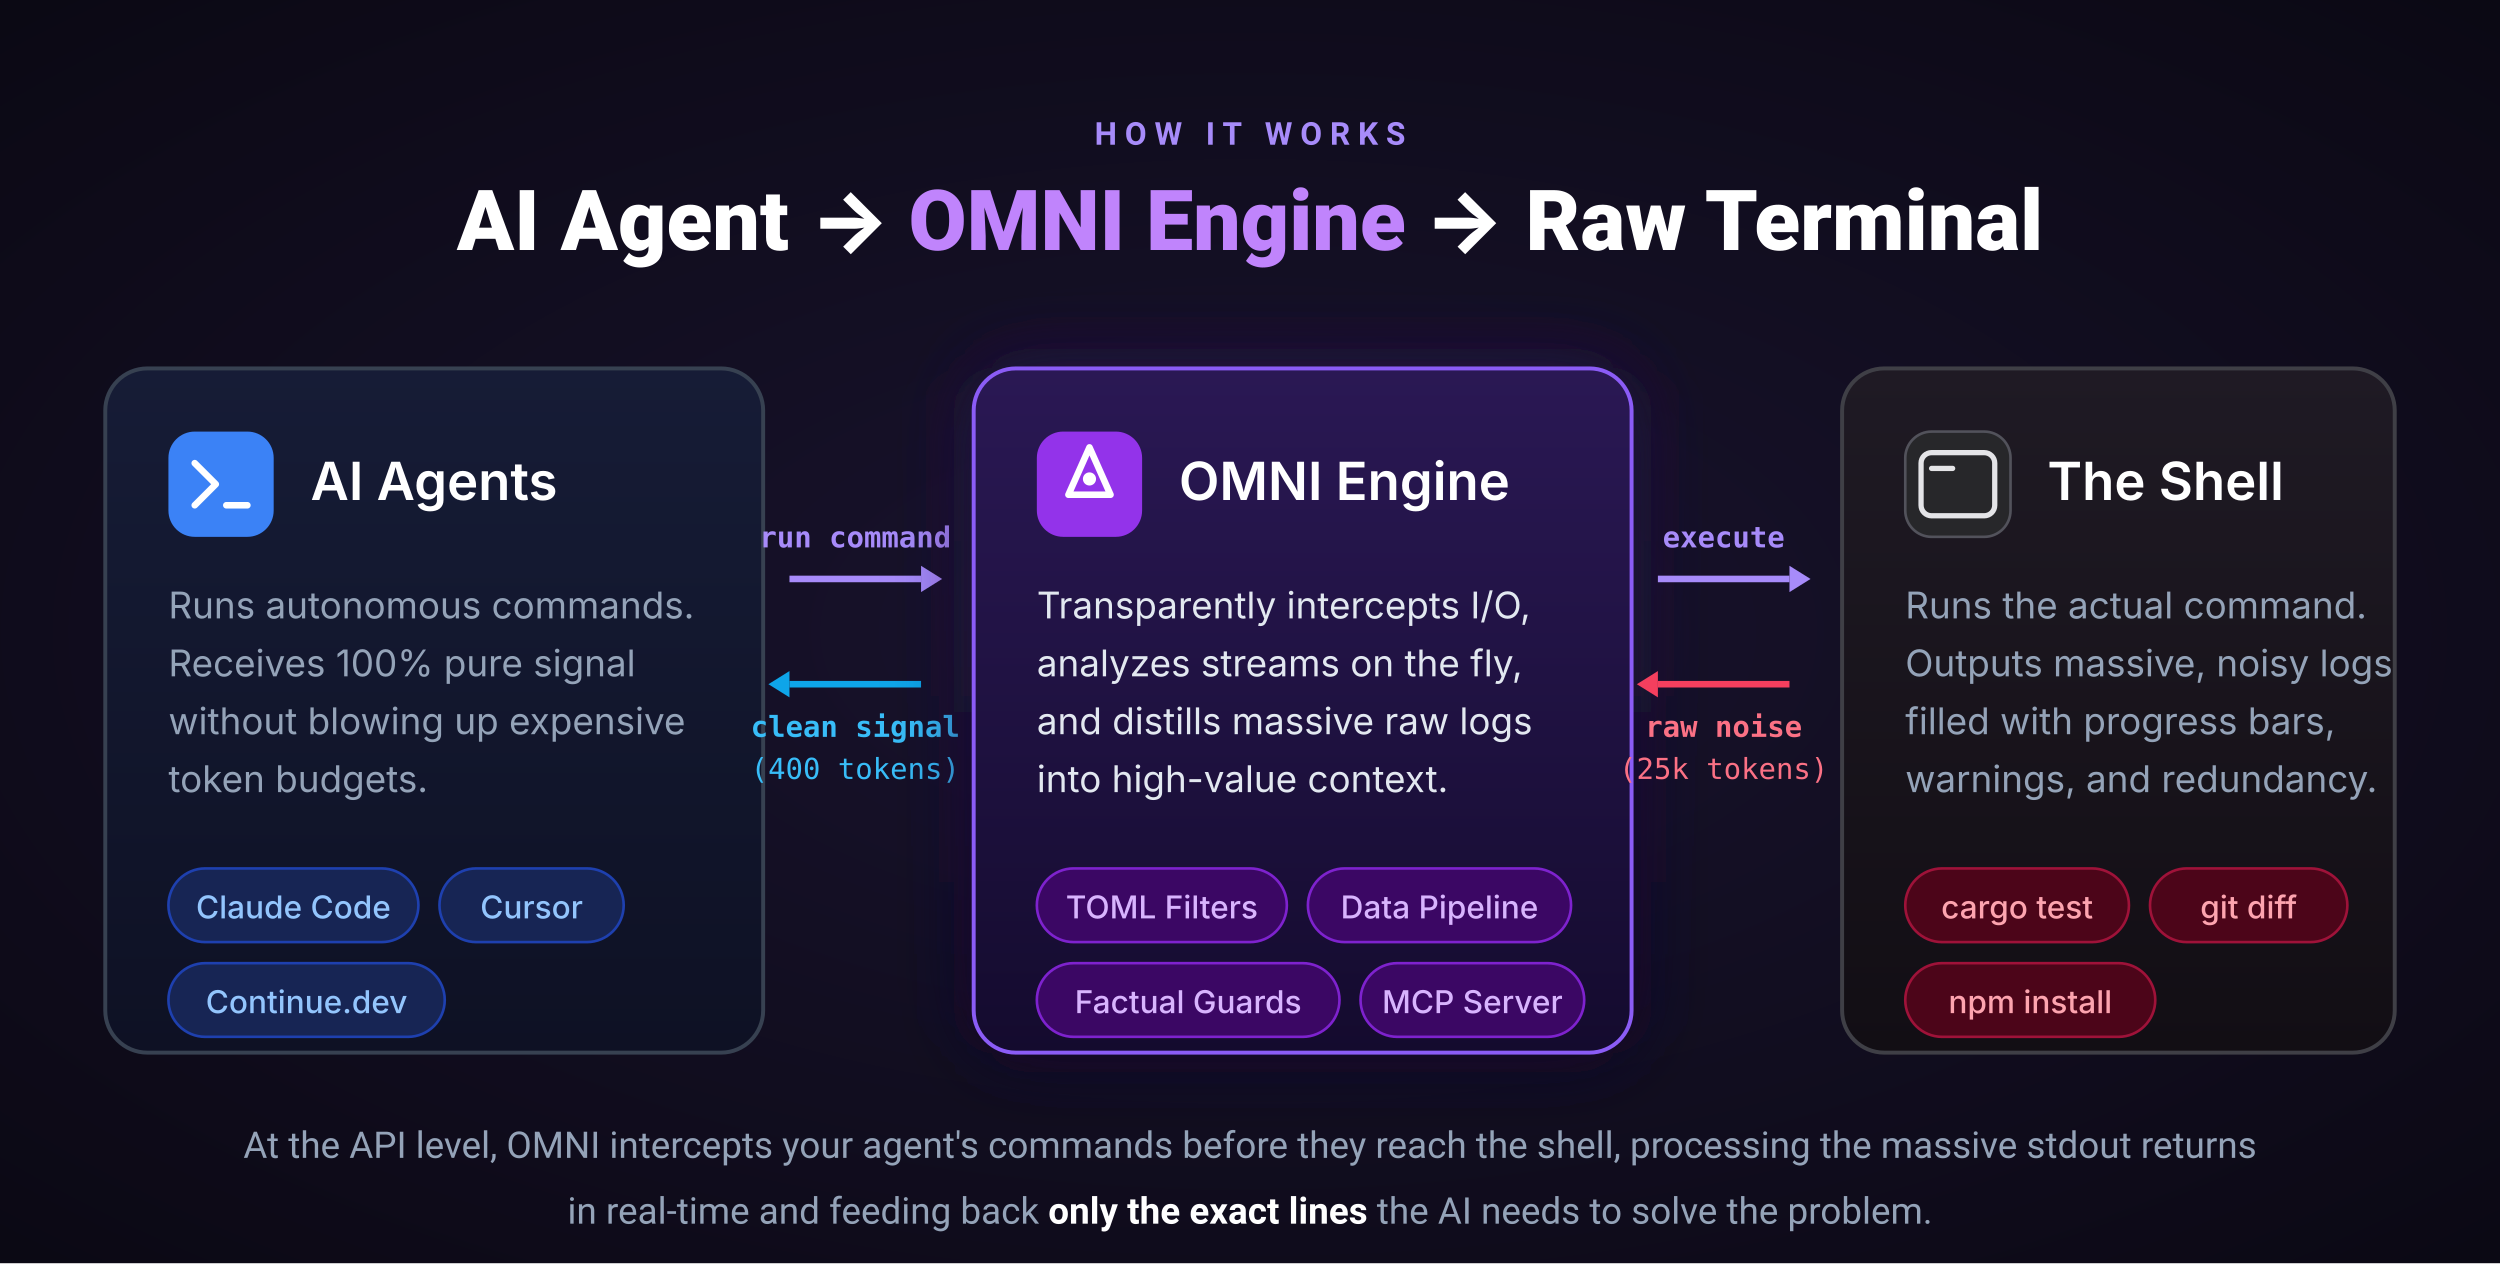
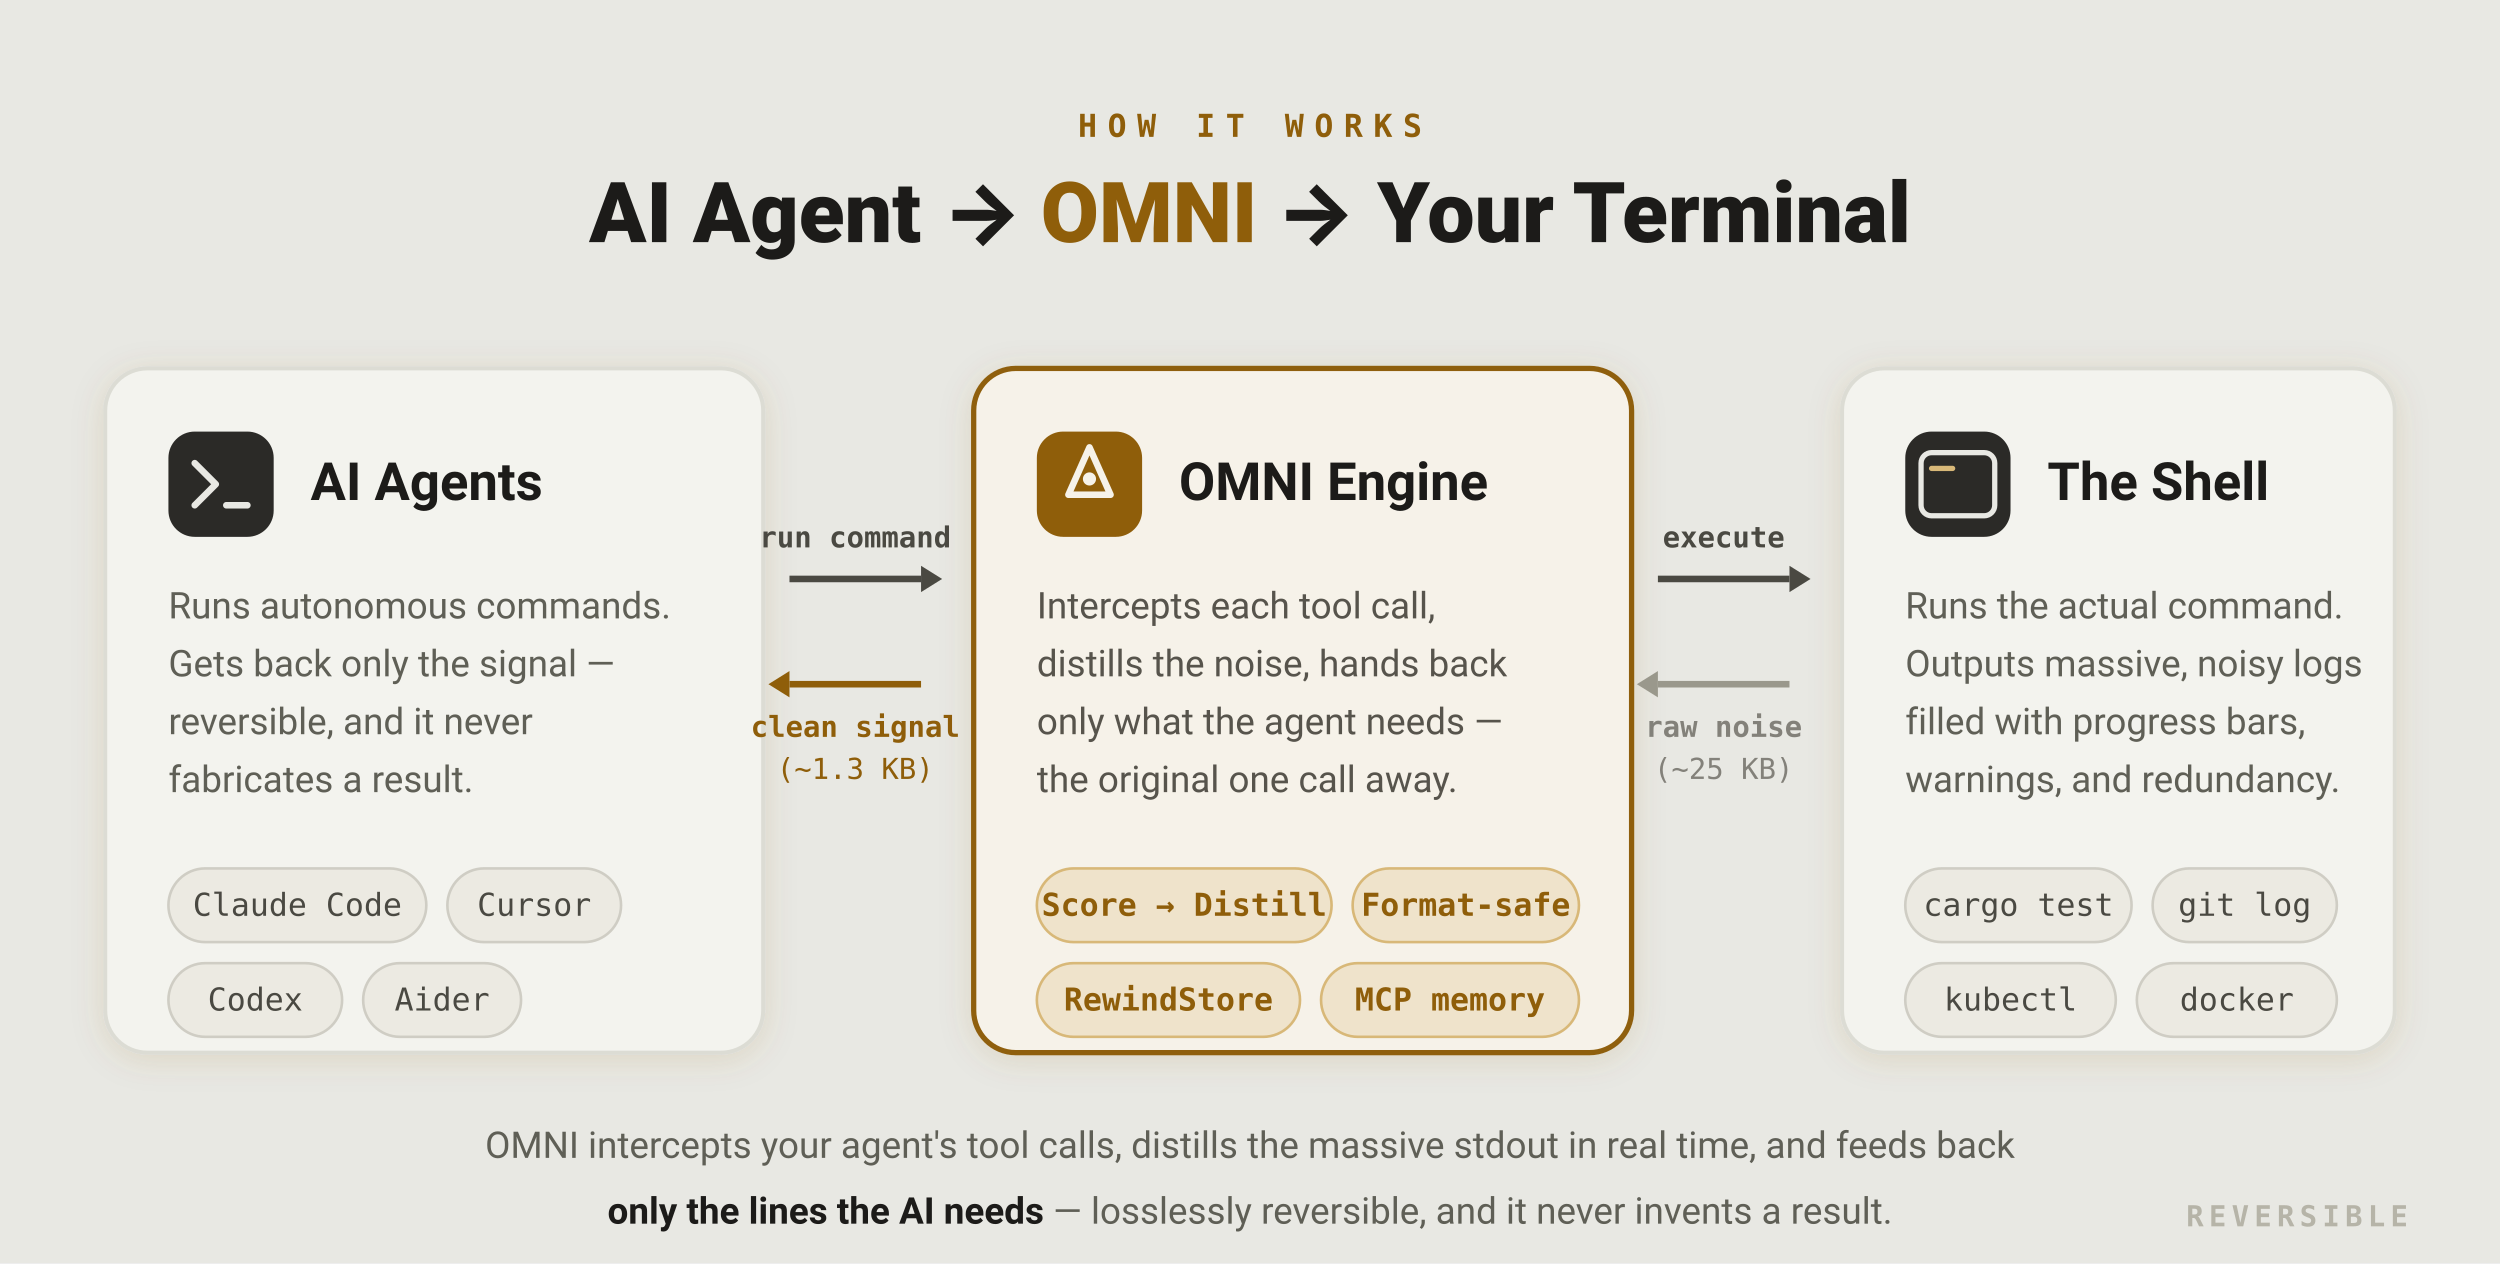
<svg xmlns="http://www.w3.org/2000/svg" width="950" height="480" viewBox="0 0 950 480">
  <defs>
-     <radialGradient id="bg" cx="50%" cy="50%" r="75%">
-       <stop offset="0%" stop-color="#19132e" />
-       <stop offset="100%" stop-color="#0a0812" />
-     </radialGradient>
-     <linearGradient id="box1Bg" x1="0" y1="0" x2="0" y2="1">
-       <stop offset="0%" stop-color="#161c36" />
-       <stop offset="100%" stop-color="#0e1124" />
-     </linearGradient>
-     <linearGradient id="box2Bg" x1="0" y1="0" x2="0" y2="1">
-       <stop offset="0%" stop-color="#2a1854" />
-       <stop offset="100%" stop-color="#140b2e" />
-     </linearGradient>
-     <linearGradient id="box3Bg" x1="0" y1="0" x2="0" y2="1">
-       <stop offset="0%" stop-color="#1f1a24" />
-       <stop offset="100%" stop-color="#120e14" />
-     </linearGradient>
-     <filter id="glow" x="-20%" y="-20%" width="140%" height="140%">
-       <feGaussianBlur stdDeviation="15" result="blur" />
-       <feComposite in="SourceGraphic" in2="blur" operator="over" />
+     <filter id="soft" x="-20%" y="-20%" width="140%" height="140%">
+       <feDropShadow dx="0" dy="2" stdDeviation="6" flood-color="#8f5e0a" flood-opacity="0.14" />
    </filter>
+     <style>
+       .mono { font-family: 'SFMono-Regular', 'JetBrains Mono', Menlo, Consolas, monospace; }
+       .sans { font-family: -apple-system, BlinkMacSystemFont, 'Segoe UI', Roboto, sans-serif; }
+     </style>
  </defs>
-   <rect width="950" height="480" fill="url(#bg)" />
-   <g text-anchor="middle" font-family="-apple-system, BlinkMacSystemFont, 'Segoe UI', Roboto, sans-serif">
-     <text x="475" y="55" fill="#a78bfa" font-size="12" font-weight="700" letter-spacing="3">HOW IT WORKS</text>
-     <text x="475" y="95" fill="#ffffff" font-size="32" font-weight="800">AI Agent → <tspan fill="#c084fc">OMNI Engine</tspan> → Raw Terminal</text>
+   <rect width="950" height="480" fill="#e8e8e3" />
+   <g text-anchor="middle">
+     <text class="mono" x="475" y="52" fill="#8f5e0a" font-size="12" font-weight="700" letter-spacing="4">HOW IT WORKS</text>
+     <text class="sans" x="475" y="92" fill="#1c1b19" font-size="32" font-weight="800">AI Agent → <tspan fill="#8f5e0a">OMNI</tspan> → Your Terminal</text>
  </g>
  <g transform="translate(40, 140)">
-     <rect width="250" height="260" rx="16" fill="url(#box1Bg)" stroke="#374151" stroke-width="1.5" />
-     <rect x="24" y="24" width="40" height="40" rx="10" fill="#3b82f6" />
-     <path d="M 34 36 L 42 44 L 34 52 M 46 52 L 54 52" fill="none" stroke="#ffffff" stroke-width="2.5" stroke-linecap="round" stroke-linejoin="round" />
-     <text x="78" y="50" fill="#ffffff" font-size="20" font-weight="600" font-family="-apple-system, sans-serif">AI Agents</text>
-     <text x="24" y="95" fill="#94a3b8" font-size="14" font-family="-apple-system, sans-serif">
+     <rect width="250" height="260" rx="16" fill="#f3f3ee" stroke="#dcdcd4" stroke-width="1.5" filter="url(#soft)" />
+     <rect x="24" y="24" width="40" height="40" rx="10" fill="#2b2a27" />
+     <path d="M 34 36 L 42 44 L 34 52 M 46 52 L 54 52" fill="none" stroke="#e8e8e3" stroke-width="2.5" stroke-linecap="round" stroke-linejoin="round" />
+     <text class="sans" x="78" y="50" fill="#1c1b19" font-size="20" font-weight="700">AI Agents</text>
+     <text class="sans" x="24" y="95" fill="#5f5f56" font-size="14">
      <tspan x="24" dy="0">Runs autonomous commands.</tspan>
-       <tspan x="24" dy="22">Receives 100% pure signal</tspan>
-       <tspan x="24" dy="22">without blowing up expensive</tspan>
-       <tspan x="24" dy="22">token budgets.</tspan>
+       <tspan x="24" dy="22">Gets back only the signal —</tspan>
+       <tspan x="24" dy="22">reversible, and it never</tspan>
+       <tspan x="24" dy="22">fabricates a result.</tspan>
    </text>
-     <rect x="24" y="190" width="95" height="28" rx="14" fill="#172554" stroke="#1e40af" stroke-width="1" />
-     <text x="71.5" y="209" fill="#93c5fd" font-size="12" font-weight="500" font-family="-apple-system, sans-serif" text-anchor="middle">Claude Code</text>
-     <rect x="127" y="190" width="70" height="28" rx="14" fill="#172554" stroke="#1e40af" stroke-width="1" />
-     <text x="162" y="209" fill="#93c5fd" font-size="12" font-weight="500" font-family="-apple-system, sans-serif" text-anchor="middle">Cursor</text>
-     <rect x="24" y="226" width="105" height="28" rx="14" fill="#172554" stroke="#1e40af" stroke-width="1" />
-     <text x="76.5" y="245" fill="#93c5fd" font-size="12" font-weight="500" font-family="-apple-system, sans-serif" text-anchor="middle">Continue.dev</text>
+     <rect x="24" y="190" width="98" height="28" rx="14" fill="#eceae2" stroke="#cfcdc4" stroke-width="1" />
+     <text class="mono" x="73" y="208" fill="#4a4942" font-size="12" font-weight="500" text-anchor="middle">Claude Code</text>
+     <rect x="130" y="190" width="66" height="28" rx="14" fill="#eceae2" stroke="#cfcdc4" stroke-width="1" />
+     <text class="mono" x="163" y="208" fill="#4a4942" font-size="12" font-weight="500" text-anchor="middle">Cursor</text>
+     <rect x="24" y="226" width="66" height="28" rx="14" fill="#eceae2" stroke="#cfcdc4" stroke-width="1" />
+     <text class="mono" x="57" y="244" fill="#4a4942" font-size="12" font-weight="500" text-anchor="middle">Codex</text>
+     <rect x="98" y="226" width="60" height="28" rx="14" fill="#eceae2" stroke="#cfcdc4" stroke-width="1" />
+     <text class="mono" x="128" y="244" fill="#4a4942" font-size="12" font-weight="500" text-anchor="middle">Aider</text>
  </g>
  <g transform="translate(300, 220)">
-     <text x="25" y="-12" fill="#a78bfa" font-size="11" font-family="monospace" font-weight="600" text-anchor="middle">run command</text>
-     <line x1="0" y1="0" x2="50" y2="0" stroke="#a78bfa" stroke-width="2.5" />
-     <polygon points="50,-5 58,0 50,5" fill="#a78bfa" />
-     <line x1="50" y1="40" x2="0" y2="40" stroke="#0ea5e9" stroke-width="2.5" />
-     <polygon points="0,35 -8,40 0,45" fill="#0ea5e9" />
-     <text x="25" y="60" fill="#38bdf8" font-size="11" font-family="monospace" font-weight="600" text-anchor="middle">clean signal</text>
-     <text x="25" y="76" fill="#38bdf8" font-size="11" font-family="monospace" text-anchor="middle">(400 tokens)</text>
+     <text class="mono" x="25" y="-12" fill="#4a4942" font-size="11" font-weight="600" text-anchor="middle">run command</text>
+     <line x1="0" y1="0" x2="50" y2="0" stroke="#4a4942" stroke-width="2.5" />
+     <polygon points="50,-5 58,0 50,5" fill="#4a4942" />
+     <line x1="50" y1="40" x2="0" y2="40" stroke="#8f5e0a" stroke-width="2.5" />
+     <polygon points="0,35 -8,40 0,45" fill="#8f5e0a" />
+     <text class="mono" x="25" y="60" fill="#8f5e0a" font-size="11" font-weight="700" text-anchor="middle">clean signal</text>
+     <text class="mono" x="25" y="76" fill="#8f5e0a" font-size="11" text-anchor="middle">(~1.3 KB)</text>
  </g>
  <g transform="translate(370, 140)">
-     <rect width="250" height="260" rx="16" fill="url(#box2Bg)" opacity="0.8" filter="url(#glow)" />
-     <rect width="250" height="260" rx="16" fill="url(#box2Bg)" stroke="#8b5cf6" stroke-width="1.5" />
-     <rect x="24" y="24" width="40" height="40" rx="10" fill="#9333ea" />
-     <polygon points="44,30 52,48 36,48" fill="none" stroke="#ffffff" stroke-width="2.5" stroke-linejoin="round" />
-     <circle cx="44" cy="42" r="2.5" fill="#ffffff" />
-     <text x="78" y="50" fill="#ffffff" font-size="20" font-weight="600" font-family="-apple-system, sans-serif">OMNI Engine</text>
-     <text x="24" y="95" fill="#e2e8f0" font-size="14" font-family="-apple-system, sans-serif">
-       <tspan x="24" dy="0">Transparently intercepts I/O,</tspan>
-       <tspan x="24" dy="22">analyzes streams on the fly,</tspan>
-       <tspan x="24" dy="22">and distills massive raw logs</tspan>
-       <tspan x="24" dy="22">into high-value context.</tspan>
+     <rect width="250" height="260" rx="16" fill="#f6f2e9" stroke="#8f5e0a" stroke-width="2" filter="url(#soft)" />
+     <rect x="24" y="24" width="40" height="40" rx="10" fill="#8f5e0a" />
+     <polygon points="44,30 52,48 36,48" fill="none" stroke="#f6f2e9" stroke-width="2.5" stroke-linejoin="round" />
+     <circle cx="44" cy="42" r="2.5" fill="#f6f2e9" />
+     <text class="sans" x="78" y="50" fill="#1c1b19" font-size="20" font-weight="700">OMNI Engine</text>
+     <text class="sans" x="24" y="95" fill="#57544c" font-size="14">
+       <tspan x="24" dy="0">Intercepts each tool call,</tspan>
+       <tspan x="24" dy="22">distills the noise, hands back</tspan>
+       <tspan x="24" dy="22">only what the agent needs —</tspan>
+       <tspan x="24" dy="22">the original one call away.</tspan>
    </text>
-     <rect x="24" y="190" width="95" height="28" rx="14" fill="#3b0764" stroke="#7e22ce" stroke-width="1" />
-     <text x="71.5" y="209" fill="#d8b4fe" font-size="12" font-weight="500" font-family="-apple-system, sans-serif" text-anchor="middle">TOML Filters</text>
-     <rect x="127" y="190" width="100" height="28" rx="14" fill="#3b0764" stroke="#7e22ce" stroke-width="1" />
-     <text x="177" y="209" fill="#d8b4fe" font-size="12" font-weight="500" font-family="-apple-system, sans-serif" text-anchor="middle">Data Pipeline</text>
-     <rect x="24" y="226" width="115" height="28" rx="14" fill="#3b0764" stroke="#7e22ce" stroke-width="1" />
-     <text x="81.5" y="245" fill="#d8b4fe" font-size="12" font-weight="500" font-family="-apple-system, sans-serif" text-anchor="middle">Factual Guards</text>
-     <rect x="147" y="226" width="85" height="28" rx="14" fill="#3b0764" stroke="#7e22ce" stroke-width="1" />
-     <text x="189.5" y="245" fill="#d8b4fe" font-size="12" font-weight="500" font-family="-apple-system, sans-serif" text-anchor="middle">MCP Server</text>
+     <rect x="24" y="190" width="112" height="28" rx="14" fill="#efe3cb" stroke="#d8b878" stroke-width="1" />
+     <text class="mono" x="80" y="208" fill="#8f5e0a" font-size="12" font-weight="600" text-anchor="middle">Score → Distill</text>
+     <rect x="144" y="190" width="86" height="28" rx="14" fill="#efe3cb" stroke="#d8b878" stroke-width="1" />
+     <text class="mono" x="187" y="208" fill="#8f5e0a" font-size="12" font-weight="600" text-anchor="middle">Format-safe</text>
+     <rect x="24" y="226" width="100" height="28" rx="14" fill="#efe3cb" stroke="#d8b878" stroke-width="1" />
+     <text class="mono" x="74" y="244" fill="#8f5e0a" font-size="12" font-weight="600" text-anchor="middle">RewindStore</text>
+     <rect x="132" y="226" width="98" height="28" rx="14" fill="#efe3cb" stroke="#d8b878" stroke-width="1" />
+     <text class="mono" x="181" y="244" fill="#8f5e0a" font-size="12" font-weight="600" text-anchor="middle">MCP memory</text>
  </g>
  <g transform="translate(630, 220)">
-     <text x="25" y="-12" fill="#a78bfa" font-size="11" font-family="monospace" font-weight="600" text-anchor="middle">execute</text>
-     <line x1="0" y1="0" x2="50" y2="0" stroke="#a78bfa" stroke-width="2.5" />
-     <polygon points="50,-5 58,0 50,5" fill="#a78bfa" />
-     <line x1="50" y1="40" x2="0" y2="40" stroke="#f43f5e" stroke-width="2.5" />
-     <polygon points="0,35 -8,40 0,45" fill="#f43f5e" />
-     <text x="25" y="60" fill="#fb7185" font-size="11" font-family="monospace" font-weight="600" text-anchor="middle">raw noise</text>
-     <text x="25" y="76" fill="#fb7185" font-size="11" font-family="monospace" text-anchor="middle">(25k tokens)</text>
+     <text class="mono" x="25" y="-12" fill="#4a4942" font-size="11" font-weight="600" text-anchor="middle">execute</text>
+     <line x1="0" y1="0" x2="50" y2="0" stroke="#4a4942" stroke-width="2.5" />
+     <polygon points="50,-5 58,0 50,5" fill="#4a4942" />
+     <line x1="50" y1="40" x2="0" y2="40" stroke="#9a988c" stroke-width="2.5" />
+     <polygon points="0,35 -8,40 0,45" fill="#9a988c" />
+     <text class="mono" x="25" y="60" fill="#83817a" font-size="11" font-weight="700" text-anchor="middle">raw noise</text>
+     <text class="mono" x="25" y="76" fill="#83817a" font-size="11" text-anchor="middle">(~25 KB)</text>
  </g>
  <g transform="translate(700, 140)">
-     <rect width="210" height="260" rx="16" fill="url(#box3Bg)" stroke="#3f3f46" stroke-width="1.5" />
-     <rect x="24" y="24" width="40" height="40" rx="10" fill="#27272a" stroke="#52525b" />
-     <rect x="30" y="32" width="28" height="24" rx="4" fill="none" stroke="#e4e4e7" stroke-width="2" />
-     <line x1="34" y1="38" x2="42" y2="38" stroke="#e4e4e7" stroke-width="2" stroke-linecap="round" />
-     <text x="78" y="50" fill="#ffffff" font-size="20" font-weight="600" font-family="-apple-system, sans-serif">The Shell</text>
-     <text x="24" y="95" fill="#94a3b8" font-size="14" font-family="-apple-system, sans-serif">
+     <rect width="210" height="260" rx="16" fill="#f3f3ee" stroke="#dcdcd4" stroke-width="1.5" filter="url(#soft)" />
+     <rect x="24" y="24" width="40" height="40" rx="10" fill="#2b2a27" />
+     <rect x="30" y="32" width="28" height="24" rx="4" fill="none" stroke="#e8e8e3" stroke-width="2" />
+     <line x1="34" y1="38" x2="42" y2="38" stroke="#d8b878" stroke-width="2" stroke-linecap="round" />
+     <text class="sans" x="78" y="50" fill="#1c1b19" font-size="20" font-weight="700">The Shell</text>
+     <text class="sans" x="24" y="95" fill="#5f5f56" font-size="14">
      <tspan x="24" dy="0">Runs the actual command.</tspan>
      <tspan x="24" dy="22">Outputs massive, noisy logs</tspan>
      <tspan x="24" dy="22">filled with progress bars,</tspan>
      <tspan x="24" dy="22">warnings, and redundancy.</tspan>
    </text>
-     <rect x="24" y="190" width="85" height="28" rx="14" fill="#4c0519" stroke="#9f1239" stroke-width="1" />
-     <text x="66.5" y="209" fill="#fda4af" font-size="12" font-weight="500" font-family="-apple-system, sans-serif" text-anchor="middle">cargo test</text>
-     <rect x="117" y="190" width="75" height="28" rx="14" fill="#4c0519" stroke="#9f1239" stroke-width="1" />
-     <text x="154.5" y="209" fill="#fda4af" font-size="12" font-weight="500" font-family="-apple-system, sans-serif" text-anchor="middle">git diff</text>
-     <rect x="24" y="226" width="95" height="28" rx="14" fill="#4c0519" stroke="#9f1239" stroke-width="1" />
-     <text x="71.5" y="245" fill="#fda4af" font-size="12" font-weight="500" font-family="-apple-system, sans-serif" text-anchor="middle">npm install</text>
+     <rect x="24" y="190" width="86" height="28" rx="14" fill="#eceae2" stroke="#cfcdc4" stroke-width="1" />
+     <text class="mono" x="67" y="208" fill="#4a4942" font-size="12" font-weight="500" text-anchor="middle">cargo test</text>
+     <rect x="118" y="190" width="70" height="28" rx="14" fill="#eceae2" stroke="#cfcdc4" stroke-width="1" />
+     <text class="mono" x="153" y="208" fill="#4a4942" font-size="12" font-weight="500" text-anchor="middle">git log</text>
+     <rect x="24" y="226" width="80" height="28" rx="14" fill="#eceae2" stroke="#cfcdc4" stroke-width="1" />
+     <text class="mono" x="64" y="244" fill="#4a4942" font-size="12" font-weight="500" text-anchor="middle">kubectl</text>
+     <rect x="112" y="226" width="76" height="28" rx="14" fill="#eceae2" stroke="#cfcdc4" stroke-width="1" />
+     <text class="mono" x="150" y="244" fill="#4a4942" font-size="12" font-weight="500" text-anchor="middle">docker</text>
  </g>
-   <g text-anchor="middle" font-family="-apple-system, BlinkMacSystemFont, 'Segoe UI', Roboto, sans-serif">
-     <text x="475" y="440" fill="#94a3b8" font-size="14">
-       At the API level, OMNI intercepts your agent's commands before they reach the shell, processing the massive stdout returns
+   <g text-anchor="middle" class="sans">
+     <text x="475" y="440" fill="#5f5f56" font-size="14">
+       OMNI intercepts your agent's tool calls, distills the massive stdout in real time, and feeds back
    </text>
-     <text x="475" y="465" fill="#94a3b8" font-size="14">
-       in real-time and feeding back <tspan fill="#ffffff" font-weight="600">only the exact lines</tspan> the AI needs to solve the problem.
+     <text x="475" y="465" fill="#5f5f56" font-size="14">
+       <tspan fill="#1c1b19" font-weight="700">only the lines the AI needs</tspan> — losslessly reversible, and it never invents a result.
    </text>
  </g>
+   <text class="mono" x="915" y="466" fill="#b6b4a8" font-size="11" font-weight="600" letter-spacing="2" text-anchor="end">REVERSIBLE</text>
</svg>
